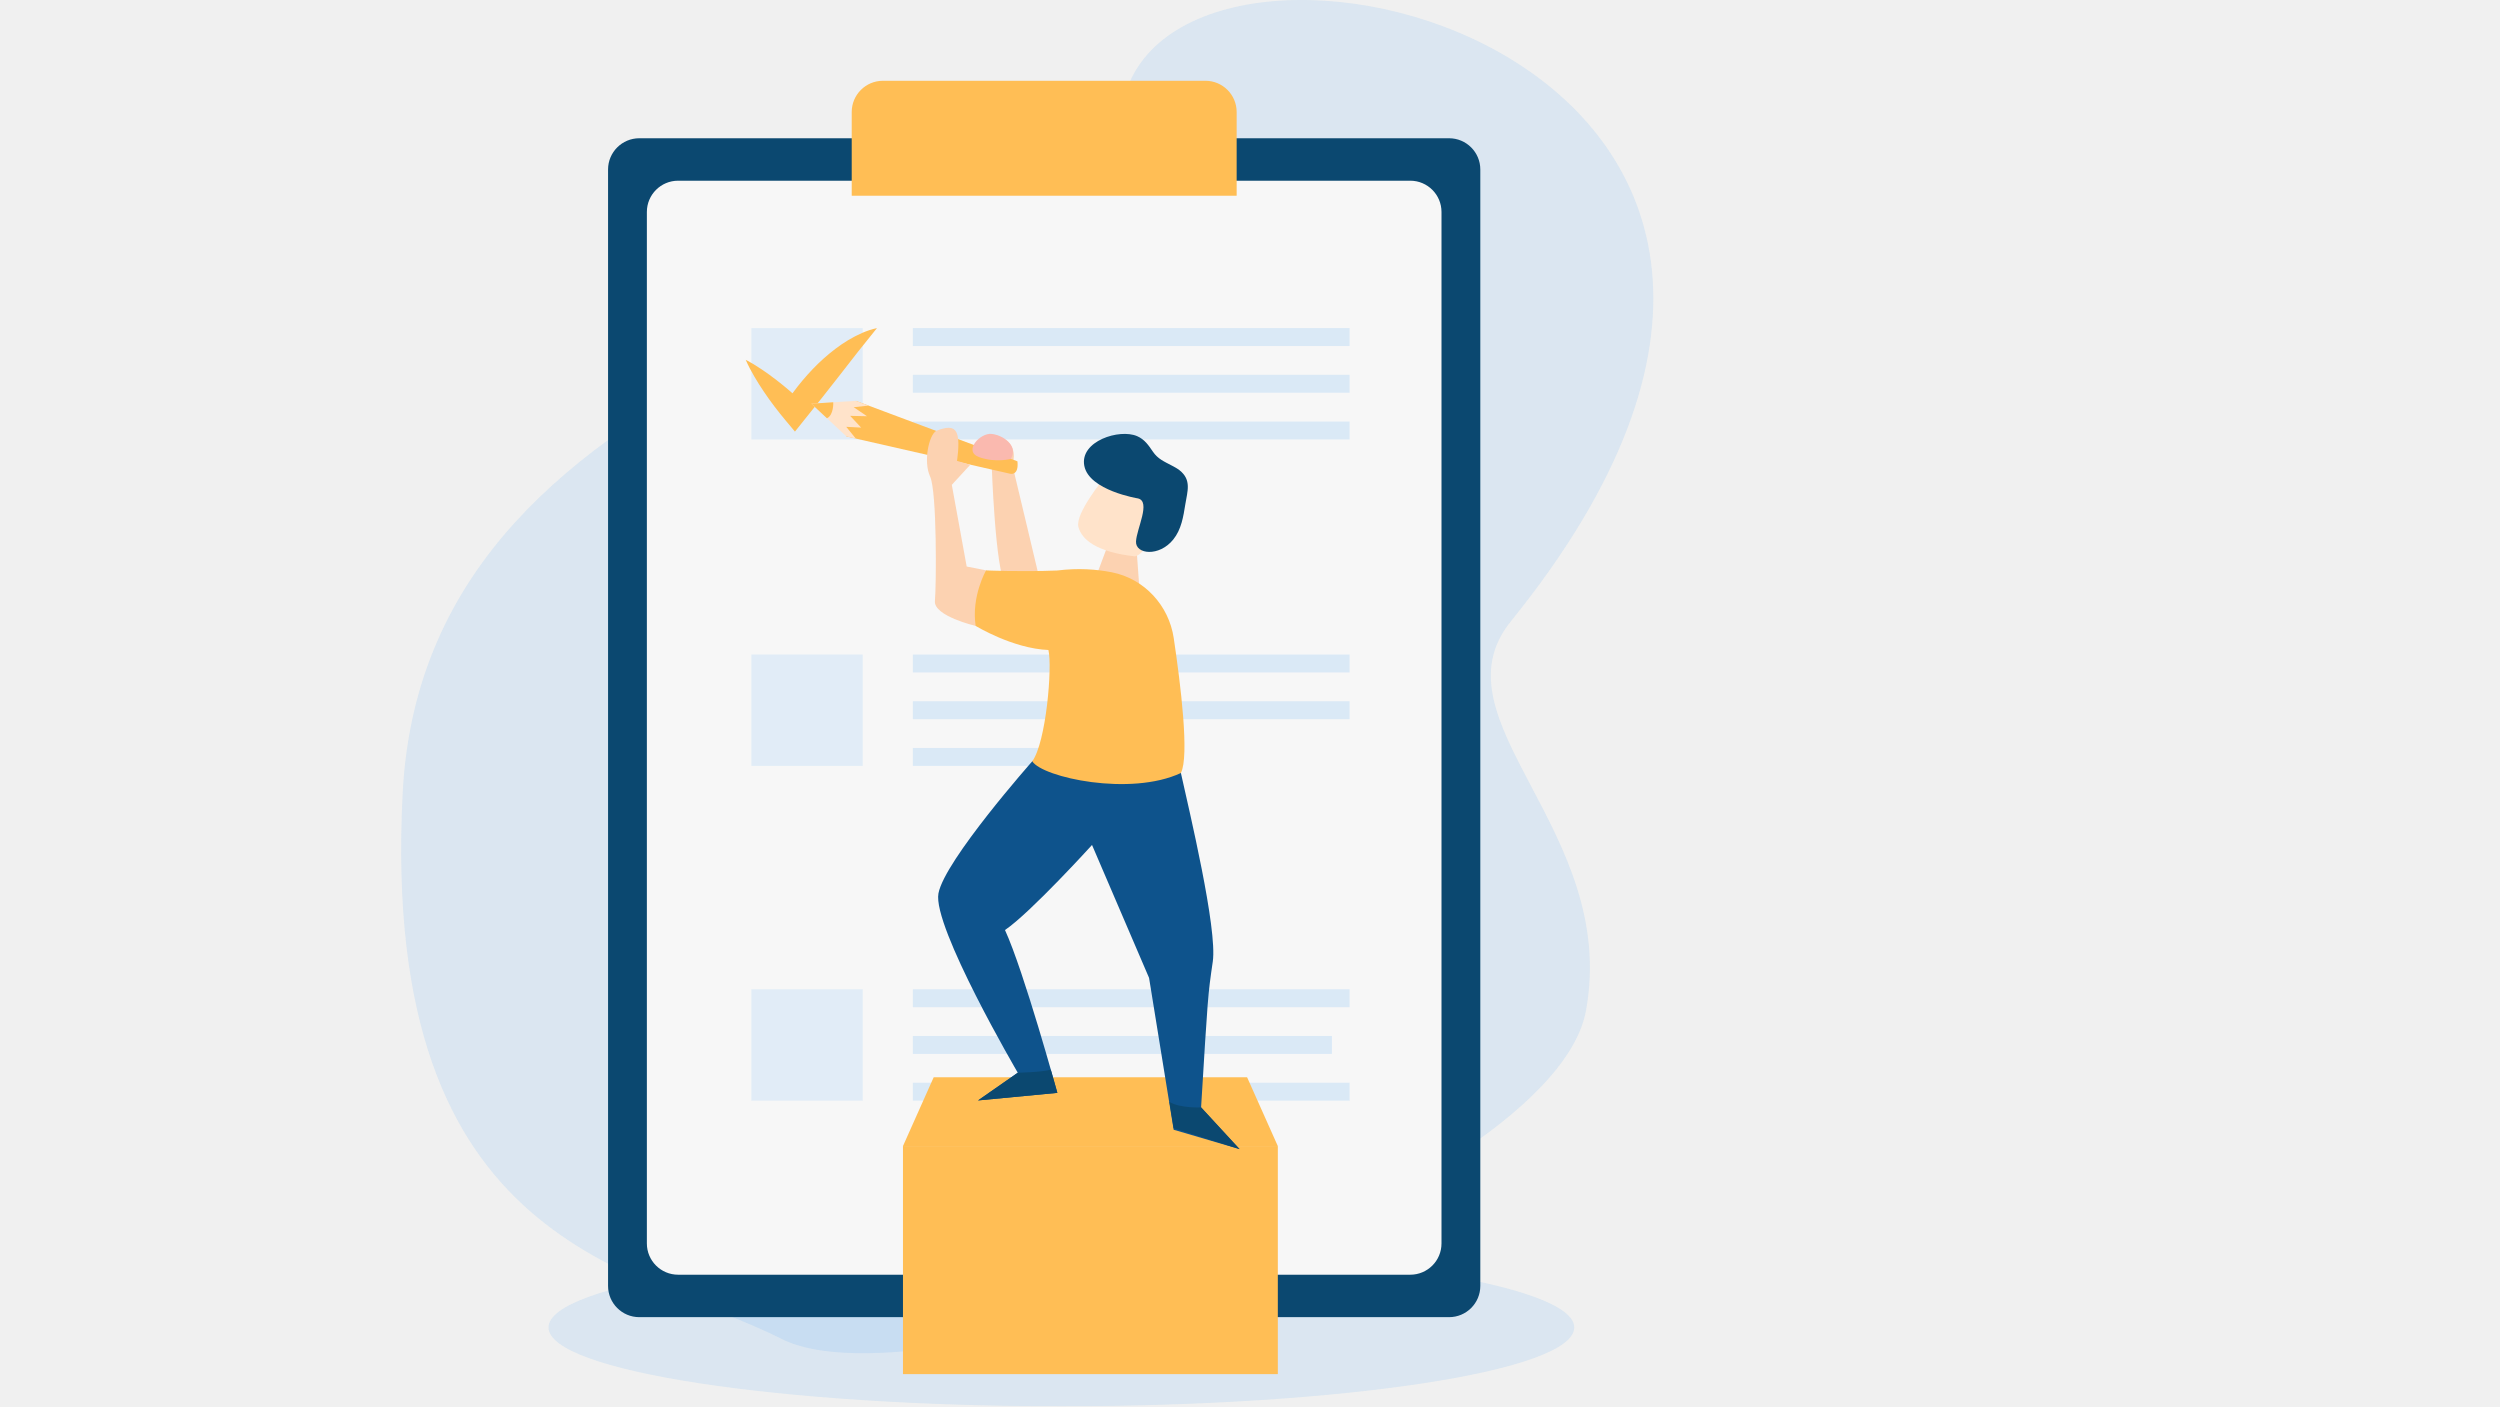
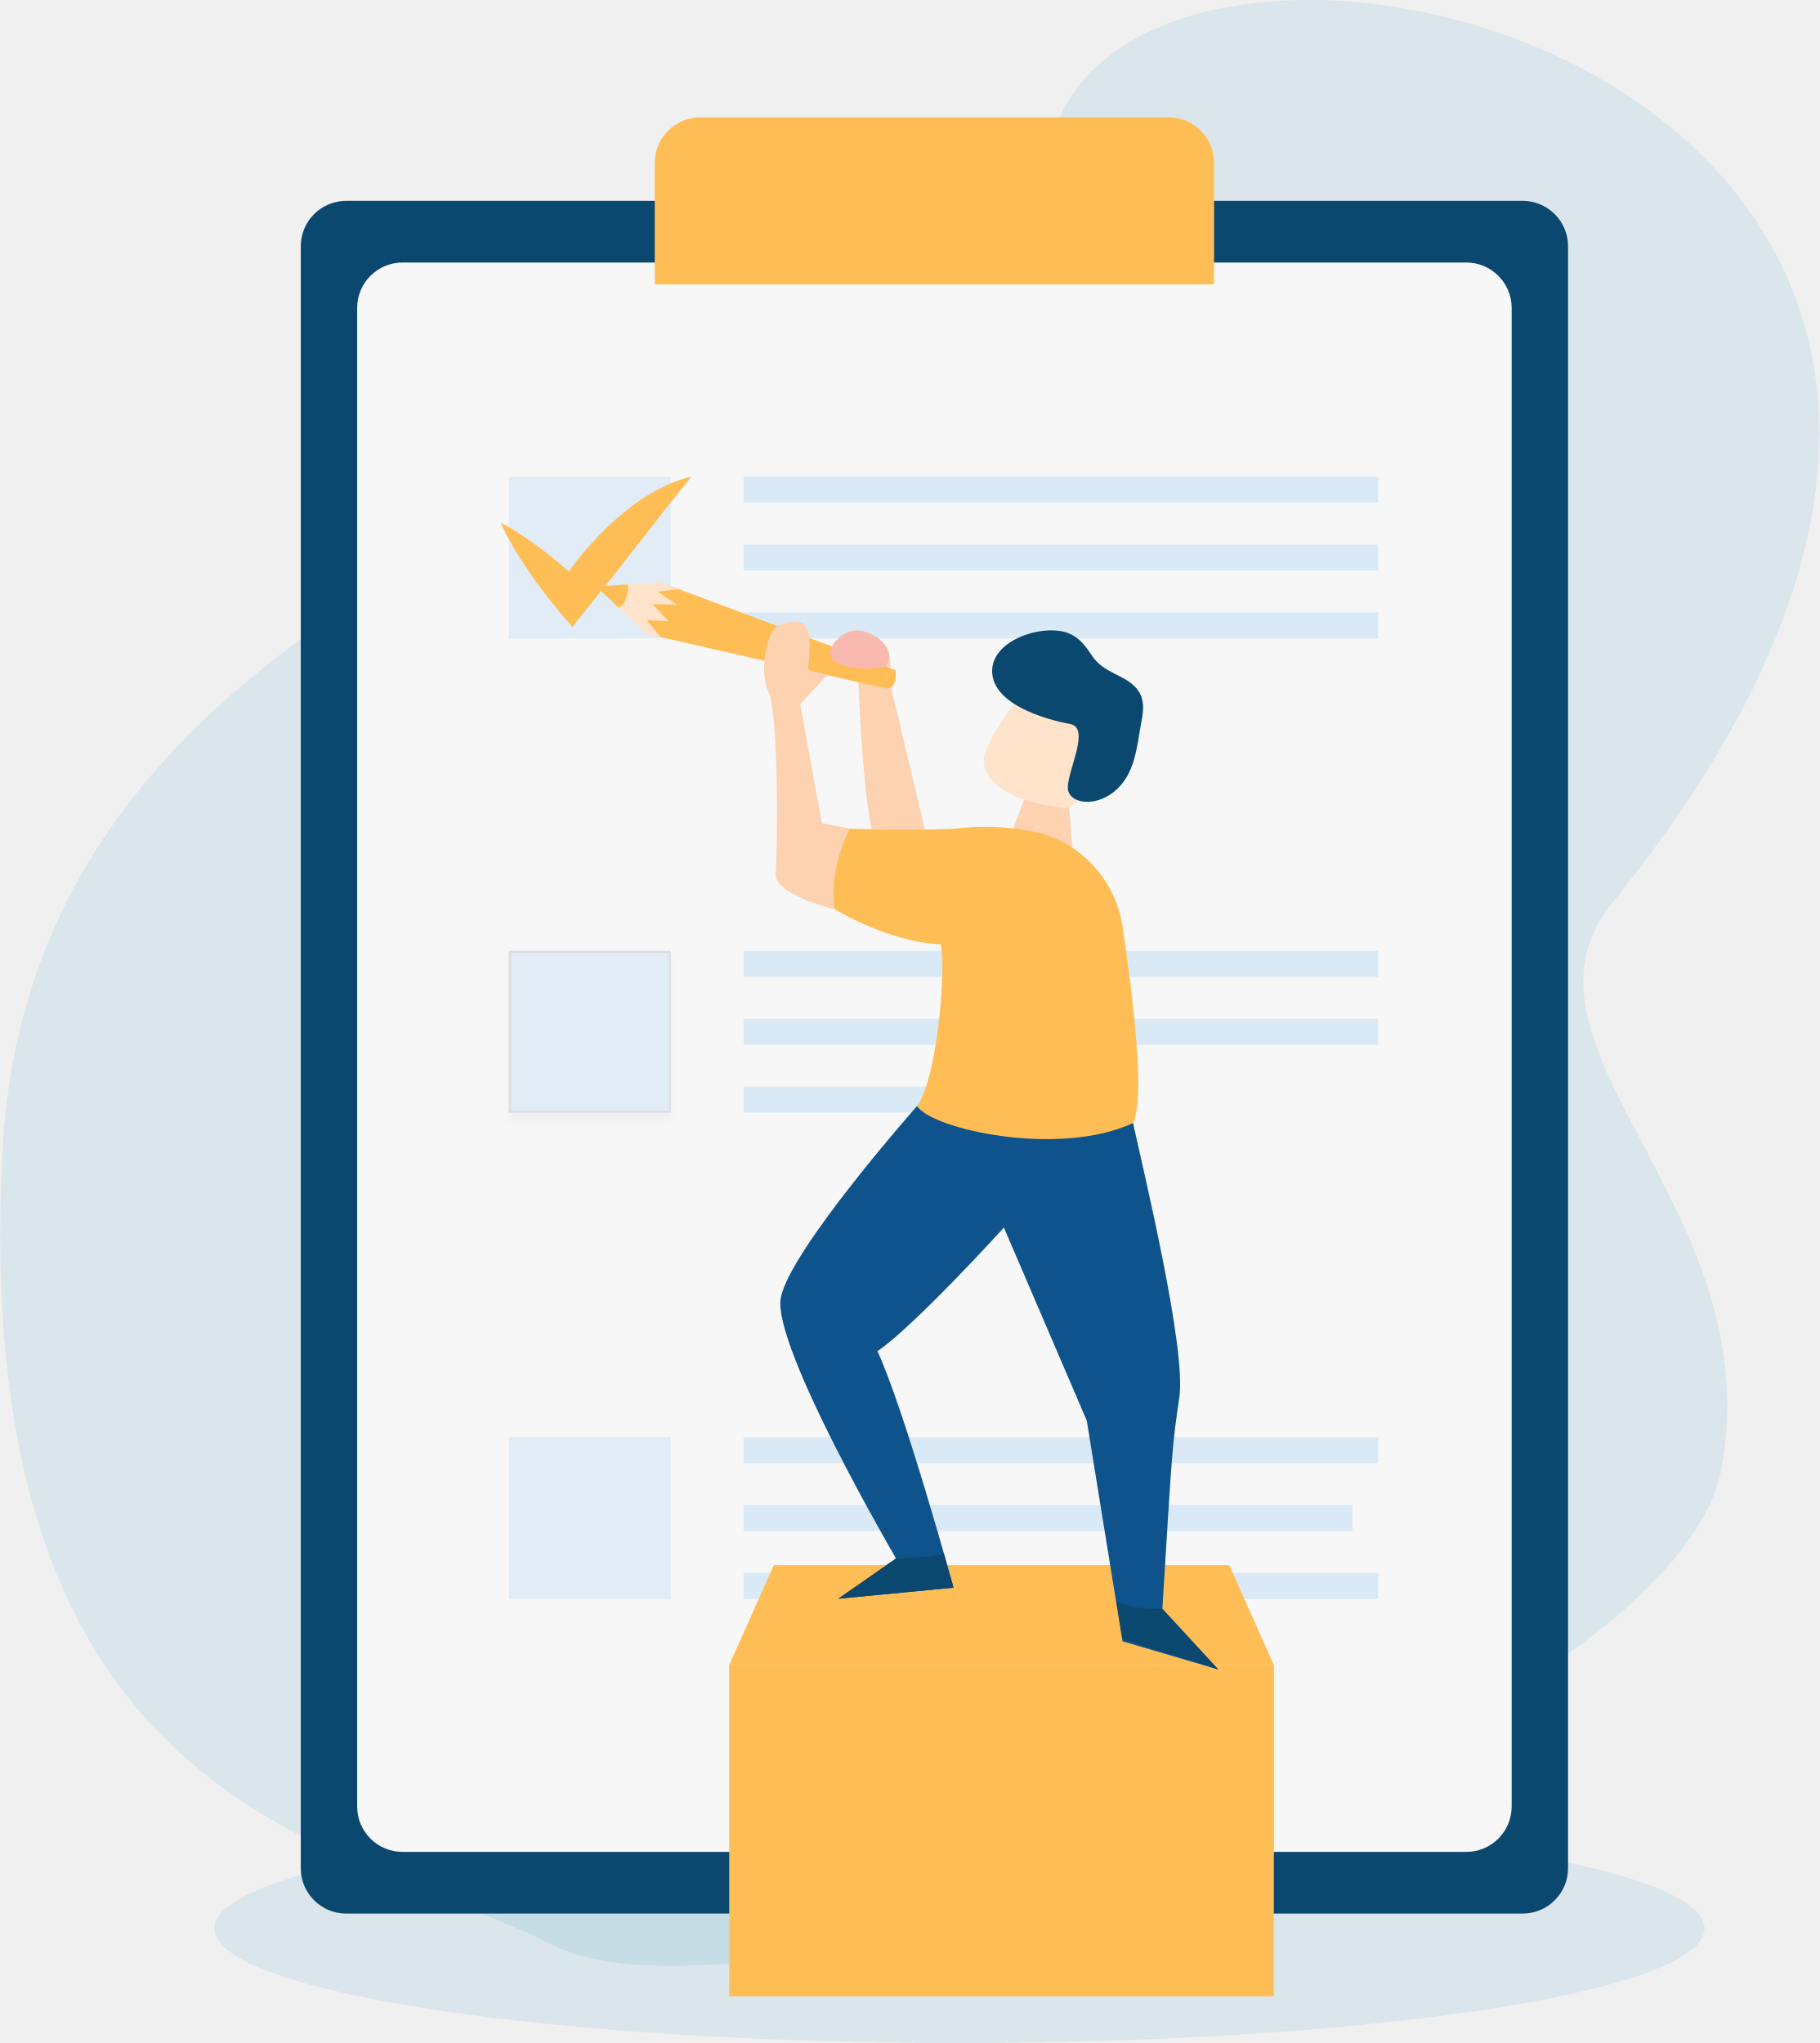
- <svg xmlns="http://www.w3.org/2000/svg" width="1920" height="1080" viewBox="0 0 1920 1080" fill="none">
-   <g clip-path="url(#clip0_10_60)">
-     <path opacity="0.11" d="M600.527 1028.37C490.477 972.593 291.192 961.54 309.259 609.184C327.326 256.828 808.775 245.123 864.615 70.95C920.455 -103.222 1508.09 47.438 1160.37 477.116C1098.79 553.2 1243.33 637.672 1218.04 776.107C1192.74 914.542 710.578 1084.14 600.527 1028.37Z" fill="#2A94F4" />
-     <path opacity="0.11" d="M815.141 1080C1032.67 1080 1209.01 1052.9 1209.01 1019.47C1209.01 986.048 1032.67 958.95 815.141 958.95C597.616 958.95 421.277 986.048 421.277 1019.47C421.277 1052.9 597.616 1080 815.141 1080Z" fill="#2A94F4" />
-     <path d="M1112.88 1011.58H490.99C477.735 1011.58 466.99 1000.83 466.99 987.579V130.18C466.99 116.925 477.735 106.18 490.99 106.18H1112.88C1126.14 106.18 1136.88 116.925 1136.88 130.18V987.579C1136.88 1000.83 1126.14 1011.58 1112.88 1011.58Z" fill="#0B4870" />
-     <path d="M1083.08 978.979H520.794C507.539 978.979 496.794 968.234 496.794 954.979V162.78C496.794 149.525 507.539 138.78 520.794 138.78H1083.07C1096.33 138.78 1107.07 149.525 1107.07 162.78V954.978C1107.08 968.234 1096.33 978.979 1083.08 978.979Z" fill="#F7F7F7" />
-     <path opacity="0.11" d="M662.568 251.983H577.04V337.511H662.568V251.983Z" fill="#2A94F4" />
-     <path d="M572.711 276.352C577.052 278.565 581.068 281.083 584.984 283.696C588.876 286.33 592.677 289.051 596.337 291.903C603.698 297.569 610.641 303.628 617.294 309.958L602.532 311.05C604.722 307.569 606.862 304.445 609.195 301.291C611.486 298.145 613.904 295.106 616.397 292.123C621.412 286.183 626.776 280.518 632.609 275.292C638.473 270.096 644.717 265.261 651.513 261.164C658.352 257.151 665.638 253.647 673.502 251.983C668.465 258.249 663.754 264.03 659.135 269.893L645.504 287.395C640.979 293.201 636.451 298.997 631.877 304.761L618.177 321.889L610.516 331.466L603.414 322.982C597.52 315.94 591.915 308.626 586.728 300.92C584.114 297.086 581.641 293.12 579.26 289.068C576.901 284.994 574.643 280.825 572.711 276.352Z" fill="#FFBE55" />
-     <path opacity="0.11" d="M662.568 502.68H577.04V588.208H662.568V502.68Z" fill="#2A94F4" />
-     <path opacity="0.11" d="M662.568 759.764H577.04V845.292H662.568V759.764Z" fill="#2A94F4" />
+ <svg xmlns="http://www.w3.org/2000/svg" width="962" height="1080" viewBox="0 0 962 1080" fill="none">
+   <path opacity="0.11" d="M292.527 1028.37C182.477 972.593 -16.808 961.54 1.259 609.184C19.326 256.828 500.775 245.123 556.615 70.95C612.455 -103.222 1200.09 47.438 852.367 477.116C790.794 553.2 935.332 637.672 910.038 776.107C884.744 914.542 402.578 1084.14 292.527 1028.37Z" fill="#2596BE" />
+   <path opacity="0.11" d="M507.141 1080C724.666 1080 901.005 1052.9 901.005 1019.47C901.005 986.048 724.666 958.95 507.141 958.95C289.616 958.95 113.277 986.048 113.277 1019.47C113.277 1052.9 289.616 1080 507.141 1080Z" fill="#2596BE" />
+   <path d="M804.88 1011.58H182.99C169.735 1011.58 158.99 1000.83 158.99 987.579V130.18C158.99 116.925 169.735 106.18 182.99 106.18H804.88C818.135 106.18 828.88 116.925 828.88 130.18V987.579C828.88 1000.83 818.135 1011.58 804.88 1011.58Z" fill="#0B4870" />
+   <path d="M775.076 978.979H212.794C199.539 978.979 188.794 968.234 188.794 954.979V162.78C188.794 149.525 199.539 138.78 212.794 138.78H775.075C788.33 138.78 799.075 149.525 799.075 162.78V954.978C799.076 968.234 788.331 978.979 775.076 978.979Z" fill="#F7F7F7" />
+   <path opacity="0.11" d="M354.568 251.983H269.04V337.511H354.568V251.983Z" fill="#2A94F4" />
+   <path d="M264.711 276.352C269.052 278.565 273.068 281.083 276.984 283.696C280.876 286.33 284.677 289.051 288.337 291.903C295.698 297.569 302.641 303.628 309.294 309.958L294.532 311.05C296.722 307.569 298.862 304.445 301.195 301.291C303.486 298.145 305.904 295.106 308.397 292.123C313.412 286.183 318.776 280.518 324.609 275.292C330.473 270.096 336.717 265.261 343.513 261.164C350.352 257.151 357.638 253.647 365.502 251.983C360.465 258.249 355.754 264.03 351.135 269.893L337.504 287.395C332.979 293.201 328.451 298.997 323.877 304.761L310.177 321.889L302.516 331.466L295.414 322.982C289.52 315.94 283.915 308.626 278.728 300.92C276.114 297.086 273.641 293.12 271.26 289.068C268.901 284.994 266.643 280.825 264.711 276.352Z" fill="#FFBE55" />
+   <g opacity="0.11" filter="url(#filter0_d_11_2)">
+     <path d="M354.568 502.68H269.04V588.208H354.568V502.68Z" fill="#2A94F4" />
+     <path d="M269.54 503.18H354.068V587.708H269.54V503.18Z" stroke="black" />
+   </g>
+   <path opacity="0.11" d="M354.568 759.764H269.04V845.292H354.568V759.764Z" fill="#2A94F4" />
+   <g opacity="0.52">
    <g opacity="0.52">
-       <g opacity="0.52">
-         <path opacity="0.52" d="M1036.51 251.983H701.06V265.754H1036.51V251.983Z" fill="#2A94F4" />
-         <path opacity="0.52" d="M1036.51 287.862H701.06V301.633H1036.51V287.862Z" fill="#2A94F4" />
-         <path opacity="0.52" d="M847.661 323.74H1036.51V337.511H701.06V323.74H847.661Z" fill="#2A94F4" />
-       </g>
+       <path opacity="0.52" d="M728.507 251.983H393.06V265.754H728.507V251.983Z" fill="#2A94F4" />
+       <path opacity="0.52" d="M728.507 287.862H393.06V301.633H728.507V287.862Z" fill="#2A94F4" />
+       <path opacity="0.52" d="M539.661 323.74H728.507V337.511H393.06V323.74H539.661Z" fill="#2A94F4" />
    </g>
+   </g>
+   <g opacity="0.52">
    <g opacity="0.52">
-       <g opacity="0.52">
-         <path opacity="0.52" d="M1036.51 502.68H701.06V516.451H1036.51V502.68Z" fill="#2A94F4" />
-         <path opacity="0.52" d="M1036.51 538.558H701.06V552.329H1036.51V538.558Z" fill="#2A94F4" />
-         <path opacity="0.52" d="M860.91 574.436H701.06V588.207H860.91V574.436Z" fill="#2A94F4" />
-       </g>
+       <path opacity="0.52" d="M728.507 502.68H393.06V516.451H728.507V502.68Z" fill="#2A94F4" />
+       <path opacity="0.52" d="M728.507 538.558H393.06V552.329H728.507V538.558Z" fill="#2A94F4" />
+       <path opacity="0.52" d="M552.91 574.436H393.06V588.207H552.91V574.436Z" fill="#2A94F4" />
    </g>
+   </g>
+   <g opacity="0.52">
    <g opacity="0.52">
-       <g opacity="0.52">
-         <path opacity="0.52" d="M1036.51 759.764H701.06V773.535H1036.51V759.764Z" fill="#2A94F4" />
-         <path opacity="0.52" d="M1022.91 795.642H701.06V809.413H1022.91V795.642Z" fill="#2A94F4" />
-         <path opacity="0.52" d="M1036.51 831.52H701.06V845.291H1036.51V831.52Z" fill="#2A94F4" />
-       </g>
+       <path opacity="0.52" d="M728.507 759.764H393.06V773.535H728.507V759.764Z" fill="#2A94F4" />
+       <path opacity="0.52" d="M714.913 795.642H393.06V809.413H714.913V795.642Z" fill="#2A94F4" />
+       <path opacity="0.52" d="M728.507 831.52H393.06V845.291H728.507V831.52Z" fill="#2A94F4" />
    </g>
-     <path d="M949.751 150.324H654.119V86.036C654.119 72.781 664.864 62.036 678.119 62.036H925.751C939.006 62.036 949.751 72.781 949.751 86.036V150.324Z" fill="#FFBE55" />
-     <path d="M981.358 880.179H693.488V1055.31H981.358V880.179Z" fill="#FFBE55" />
-     <path d="M981.358 880.179H693.488L717.076 827.338H957.771L981.358 880.179Z" fill="#FFBE55" />
-     <path opacity="0.11" d="M981.358 880.179H693.488V1055.31H981.358V880.179Z" fill="#FFBE55" />
-     <path d="M792.765 584.688C792.765 584.688 725.545 660.649 720.736 686.07C715.927 711.491 781.656 823.848 781.656 823.848L751.115 845.135L812.062 839.309C812.062 839.309 786.413 746.033 771.834 714.268C791.442 700.973 838.672 648.933 838.672 648.933L882.481 751.007L901.366 867.644L951.996 882.544L922.439 850.476C927.677 764.749 927.58 764.729 931.413 738.524C935.078 713.474 913.345 622.613 906.93 593.657C900.516 564.702 811.722 572.77 792.765 584.688Z" fill="#0E538C" />
-     <path d="M777.516 357.174C778.419 360.597 799.741 450.541 799.741 450.541C799.741 450.541 780.361 460.028 772.318 449.168C764.275 438.308 761.585 356.04 761.585 356.04L777.516 357.174Z" fill="#FCD2B1" />
-     <path d="M774.045 339.36C774.045 339.36 762.32 329.239 758.688 336.834C755.056 344.43 761.455 352.51 761.585 356.04C761.715 359.57 777.516 357.174 777.516 357.174C777.516 357.174 781.573 345.684 774.045 339.36Z" fill="#FCD2B1" />
-     <path d="M781.399 354.288L657.28 307.839C657.28 307.839 646.114 320.298 650.056 335.189L775.952 363.874C775.952 363.874 782.58 365.506 781.399 354.288Z" fill="#FFBE55" />
-     <path d="M851.962 415.632L841.128 444.535C841.128 444.535 842.452 458.236 857.443 458.518C872.434 458.8 874.93 450.133 874.93 450.133L872.457 415.844C872.458 415.845 858.367 411.94 851.962 415.632Z" fill="#FCD2B1" />
-     <path d="M757.298 438.06L742.411 435.096L730.99 372.351L745.178 356.92L734.967 353.98C734.967 353.98 736.993 341.345 735.485 334.831C733.976 328.318 729.693 326.675 719.033 330.871C713.413 334.132 708.972 354.431 714.31 365.94C719.648 377.45 719.117 449.878 718.009 461.519C716.901 473.16 749.314 480.698 749.314 480.698C749.314 480.698 764.82 482.833 769.893 466.602C774.966 450.371 757.298 438.06 757.298 438.06Z" fill="#FCD2B1" />
-     <path d="M853.958 439.537C842.066 437.18 827.945 436.159 811.972 438.137C783.417 439.267 757.298 438.06 757.298 438.06C757.298 438.06 745.823 458.073 749.315 480.697C749.315 480.697 777.773 498.102 805.181 499.198C808.311 512.049 803.417 570.185 792.765 584.687C800.783 597.132 868.15 611.83 906.93 593.657C913.52 580.85 906.84 526.271 901.426 490.029C897.679 464.941 878.842 444.471 853.958 439.537Z" fill="#FFBE55" />
-     <path d="M847.162 368.219C847.162 368.219 825.662 394.505 828.186 404.602C830.712 414.699 842.816 424.094 871.507 427.278C881.355 425.802 892.253 396.392 892.004 390.238C890.375 349.96 857.74 361.425 847.162 368.219Z" fill="#FFE3CA" />
-     <path d="M873.95 382.785C873.95 382.785 836.402 376.721 832.746 357.754C829.091 338.787 859.739 329.041 873.327 334.971C879.115 337.497 882.039 341.928 885.443 346.91C889.272 352.514 894.016 354.407 900.127 357.647C902.094 358.69 904.072 359.741 905.826 361.113C915.296 368.525 911.935 377.327 910.336 387.248C908.8 396.78 907.318 406.588 901.064 414.347C890.187 427.838 871.957 425.744 872.46 415.843C872.961 405.945 884.066 385.13 873.95 382.785Z" fill="#0B4870" />
-     <path d="M781.655 823.848C781.655 823.848 799.997 823.495 806.979 821.492C810.106 832.292 812.062 839.309 812.062 839.309L751.115 845.135L781.655 823.848Z" fill="#0B4870" />
-     <path d="M898.098 846.279C906.878 851.362 922.44 850.477 922.44 850.477L951.997 882.544L901.366 866.464L898.098 846.279Z" fill="#0B4870" />
-     <path d="M657.28 307.839L623.105 310.033L650.056 335.189L657.28 336.835L649.905 327.799L661.348 328.401L652.916 319.367L665.864 319.668L655.626 312.743L667.014 311.482L657.28 307.839Z" fill="#FFE3CA" />
-     <path d="M639.937 308.952C639.937 308.952 640.461 318.715 635.095 321.224L623.105 310.032L639.937 308.952Z" fill="#FFBE55" />
-     <path d="M776.379 352.41C776.379 352.41 764.71 355.621 752.063 351.104C739.416 346.587 752.738 332.244 761.585 333.243C770.432 334.241 782.186 342.172 776.379 352.41Z" fill="#FAB9AF" />
  </g>
+   <path d="M641.751 150.324H346.119V86.036C346.119 72.781 356.864 62.036 370.119 62.036H617.751C631.006 62.036 641.751 72.781 641.751 86.036V150.324Z" fill="#FFBE55" />
+   <path d="M673.358 880.179H385.488V1055.31H673.358V880.179Z" fill="#FFBE55" />
+   <path d="M673.358 880.179H385.488L409.076 827.338H649.771L673.358 880.179Z" fill="#FFBE55" />
+   <path opacity="0.11" d="M673.358 880.179H385.488V1055.31H673.358V880.179Z" fill="#FFBE55" />
+   <path d="M484.765 584.688C484.765 584.688 417.545 660.649 412.736 686.07C407.927 711.491 473.656 823.848 473.656 823.848L443.115 845.135L504.062 839.309C504.062 839.309 478.413 746.033 463.834 714.268C483.442 700.973 530.672 648.933 530.672 648.933L574.481 751.007L593.366 867.644L643.996 882.544L614.439 850.476C619.677 764.749 619.58 764.729 623.413 738.524C627.078 713.474 605.345 622.613 598.93 593.657C592.516 564.702 503.722 572.77 484.765 584.688Z" fill="#0E538C" />
+   <path d="M469.516 357.174C470.419 360.597 491.741 450.541 491.741 450.541C491.741 450.541 472.361 460.028 464.318 449.168C456.275 438.308 453.585 356.04 453.585 356.04L469.516 357.174Z" fill="#FCD2B1" />
+   <path d="M466.045 339.36C466.045 339.36 454.32 329.239 450.688 336.834C447.056 344.43 453.455 352.51 453.585 356.04C453.715 359.57 469.516 357.174 469.516 357.174C469.516 357.174 473.573 345.684 466.045 339.36Z" fill="#FCD2B1" />
+   <path d="M473.399 354.288L349.28 307.839C349.28 307.839 338.114 320.298 342.056 335.189L467.952 363.874C467.952 363.874 474.58 365.506 473.399 354.288Z" fill="#FFBE55" />
+   <path d="M543.962 415.632L533.128 444.535C533.128 444.535 534.452 458.236 549.443 458.518C564.434 458.8 566.93 450.133 566.93 450.133L564.457 415.844C564.458 415.845 550.367 411.94 543.962 415.632Z" fill="#FCD2B1" />
+   <path d="M449.298 438.06L434.411 435.096L422.99 372.351L437.178 356.92L426.967 353.98C426.967 353.98 428.993 341.345 427.485 334.831C425.976 328.318 421.693 326.675 411.033 330.871C405.413 334.132 400.972 354.431 406.31 365.94C411.648 377.45 411.117 449.878 410.009 461.519C408.901 473.16 441.314 480.698 441.314 480.698C441.314 480.698 456.82 482.833 461.893 466.602C466.966 450.371 449.298 438.06 449.298 438.06Z" fill="#FCD2B1" />
+   <path d="M545.958 439.537C534.066 437.18 519.945 436.159 503.972 438.137C475.417 439.267 449.298 438.06 449.298 438.06C449.298 438.06 437.823 458.073 441.315 480.697C441.315 480.697 469.773 498.102 497.181 499.198C500.311 512.049 495.417 570.185 484.765 584.687C492.783 597.132 560.15 611.83 598.93 593.657C605.52 580.85 598.84 526.271 593.426 490.029C589.679 464.941 570.842 444.471 545.958 439.537Z" fill="#FFBE55" />
+   <path d="M539.162 368.219C539.162 368.219 517.662 394.505 520.186 404.602C522.712 414.699 534.816 424.094 563.507 427.278C573.355 425.802 584.253 396.392 584.004 390.238C582.375 349.96 549.74 361.425 539.162 368.219Z" fill="#FFE3CA" />
+   <path d="M565.95 382.785C565.95 382.785 528.402 376.721 524.746 357.754C521.091 338.787 551.739 329.041 565.327 334.971C571.115 337.497 574.039 341.928 577.443 346.91C581.272 352.514 586.016 354.407 592.127 357.647C594.094 358.69 596.072 359.741 597.826 361.113C607.296 368.525 603.935 377.327 602.336 387.248C600.8 396.78 599.318 406.588 593.064 414.347C582.187 427.838 563.957 425.744 564.46 415.843C564.961 405.945 576.066 385.13 565.95 382.785Z" fill="#0B4870" />
+   <path d="M473.655 823.848C473.655 823.848 491.997 823.495 498.979 821.492C502.106 832.292 504.062 839.309 504.062 839.309L443.115 845.135L473.655 823.848Z" fill="#0B4870" />
+   <path d="M590.098 846.279C598.878 851.362 614.44 850.477 614.44 850.477L643.997 882.544L593.366 866.464L590.098 846.279Z" fill="#0B4870" />
+   <path d="M349.28 307.839L315.105 310.033L342.056 335.189L349.28 336.835L341.905 327.799L353.348 328.401L344.916 319.367L357.864 319.668L347.626 312.743L359.014 311.482L349.28 307.839Z" fill="#FFE3CA" />
+   <path d="M331.937 308.952C331.937 308.952 332.461 318.715 327.095 321.224L315.105 310.032L331.937 308.952Z" fill="#FFBE55" />
+   <path d="M468.379 352.41C468.379 352.41 456.71 355.621 444.063 351.104C431.416 346.587 444.738 332.244 453.585 333.243C462.432 334.241 474.186 342.172 468.379 352.41Z" fill="#FAB9AF" />
  <defs>
-     <clipPath id="clip0_10_60">
-       <rect width="1920" height="1080" fill="white" />
-     </clipPath>
+     <filter id="filter0_d_11_2" x="265.04" y="502.68" width="93.528" height="93.528" filterUnits="userSpaceOnUse" color-interpolation-filters="sRGB">
+       <feFlood flood-opacity="0" result="BackgroundImageFix" />
+       <feColorMatrix in="SourceAlpha" type="matrix" values="0 0 0 0 0 0 0 0 0 0 0 0 0 0 0 0 0 0 127 0" result="hardAlpha" />
+       <feOffset dy="4" />
+       <feGaussianBlur stdDeviation="2" />
+       <feComposite in2="hardAlpha" operator="out" />
+       <feColorMatrix type="matrix" values="0 0 0 0 0 0 0 0 0 0 0 0 0 0 0 0 0 0 0.25 0" />
+       <feBlend mode="normal" in2="BackgroundImageFix" result="effect1_dropShadow_11_2" />
+       <feBlend mode="normal" in="SourceGraphic" in2="effect1_dropShadow_11_2" result="shape" />
+     </filter>
  </defs>
</svg>
